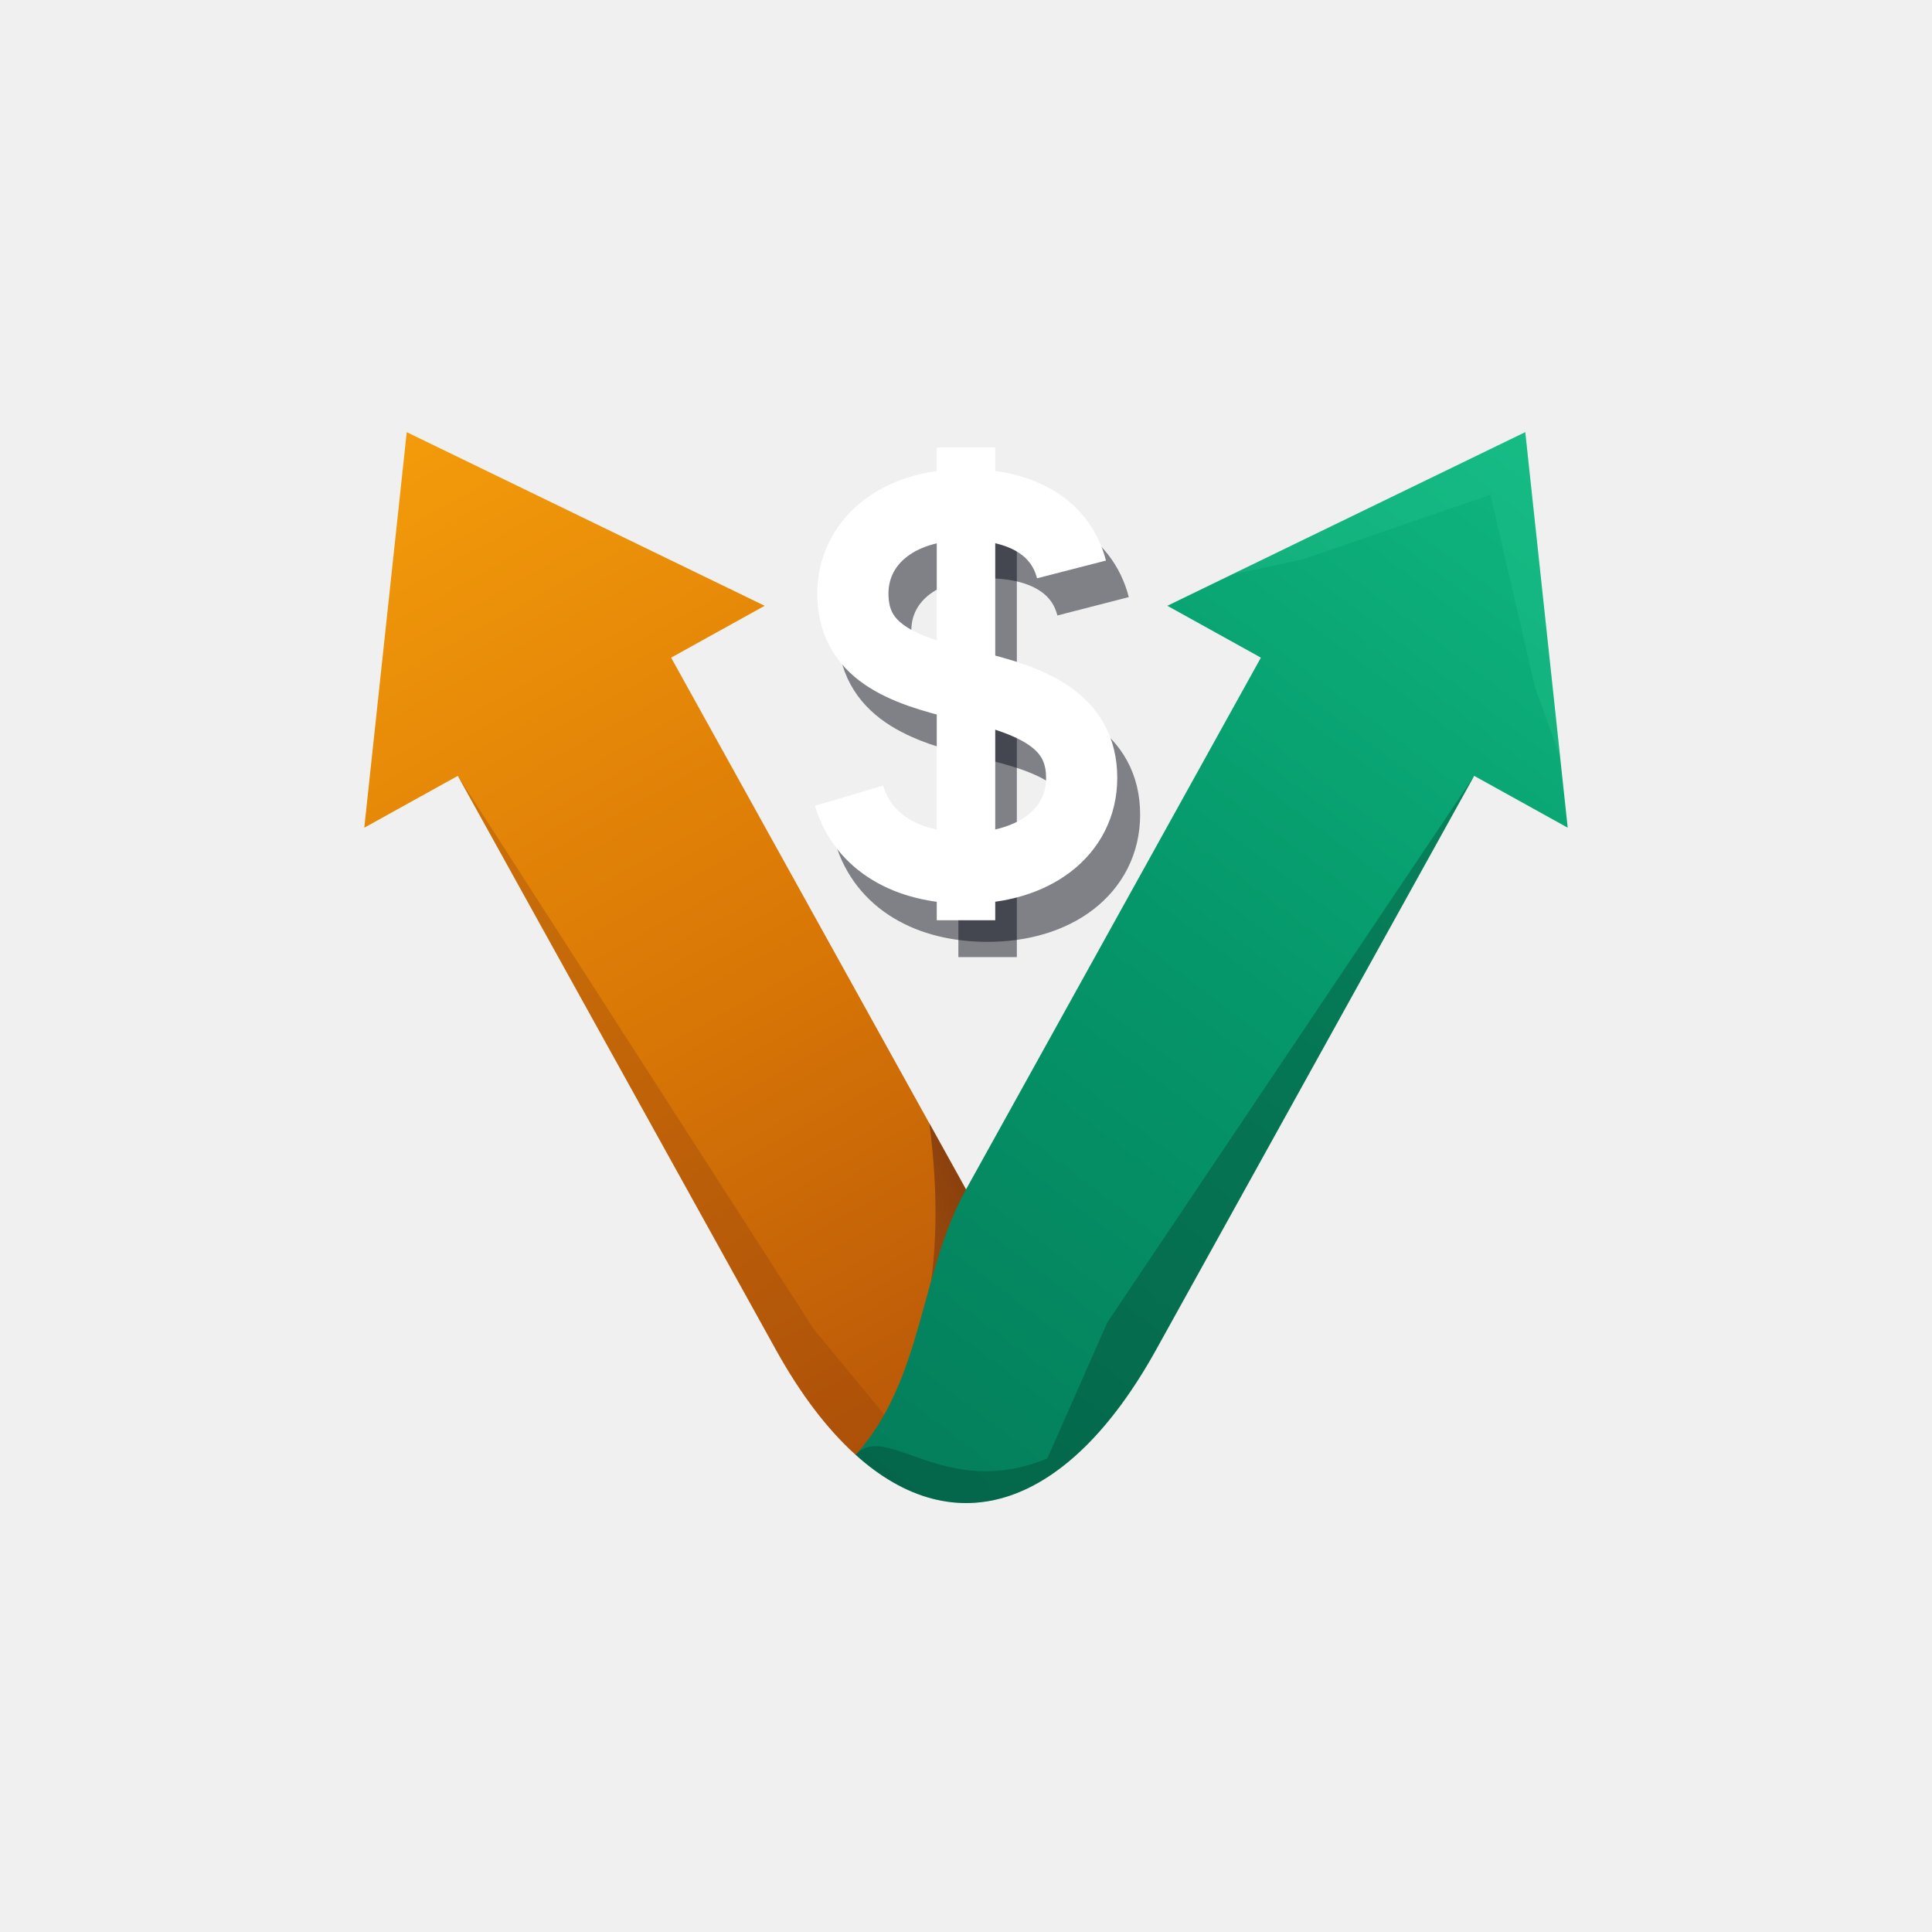
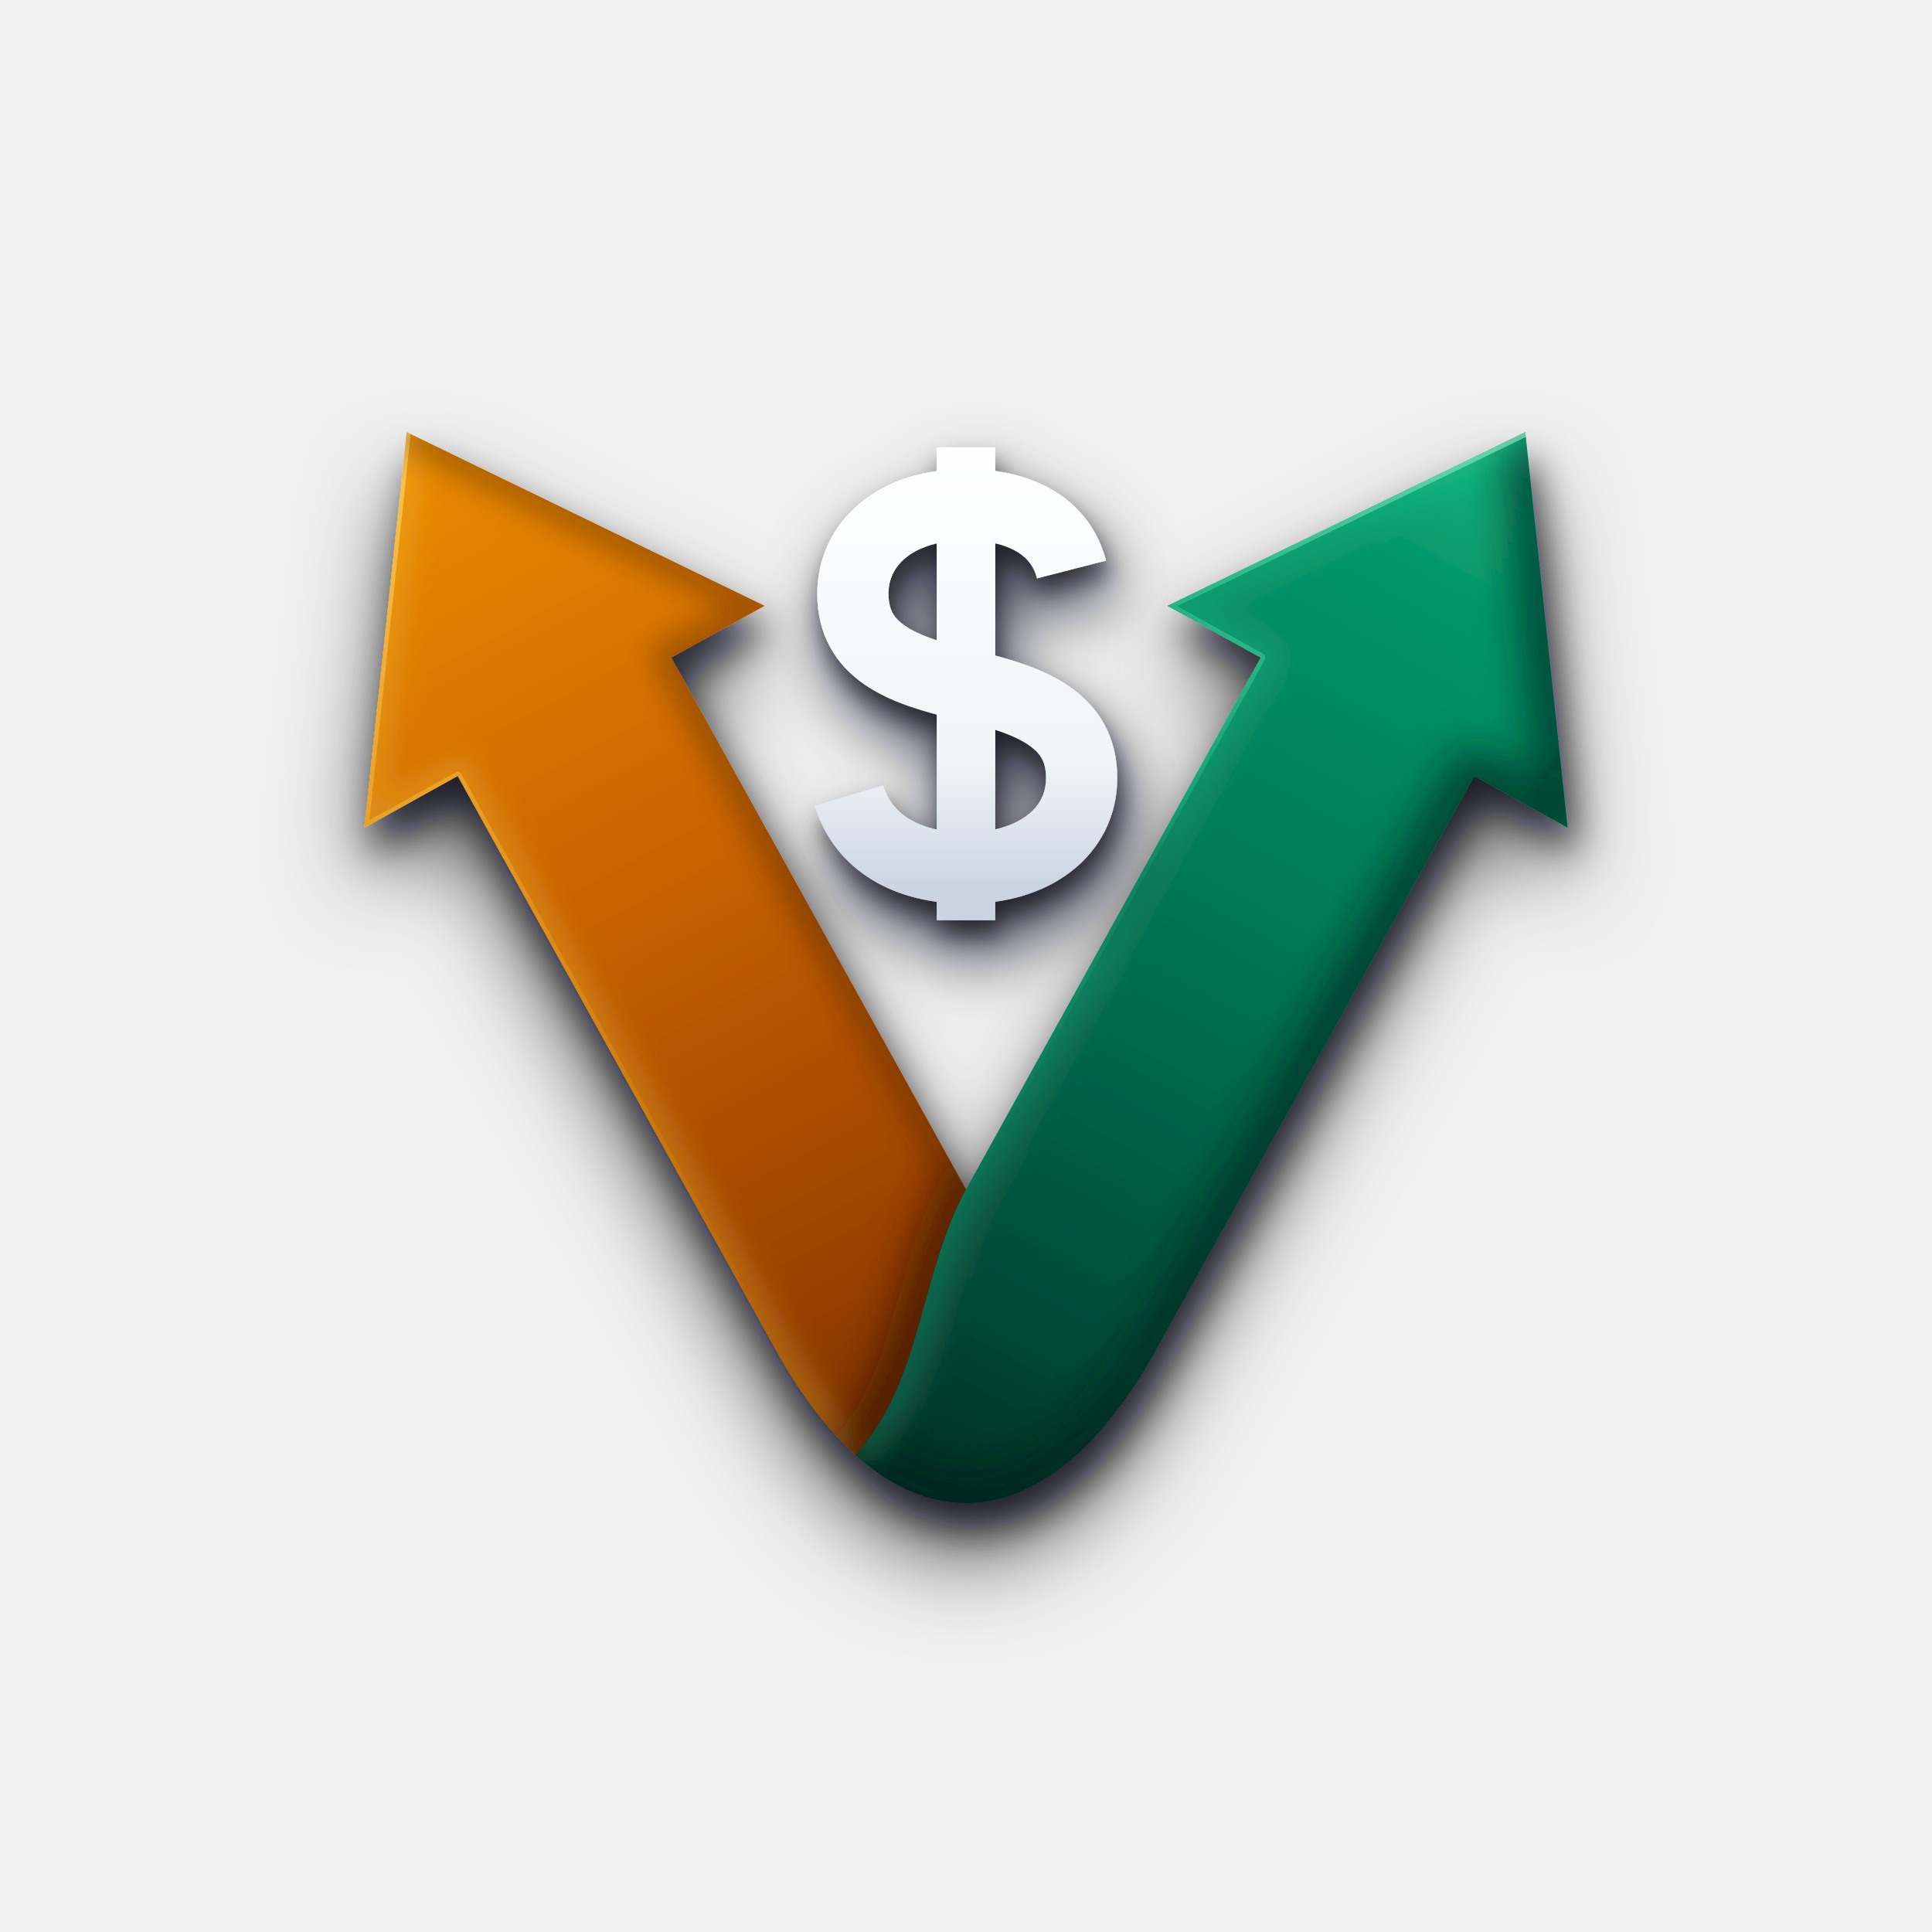
- <svg xmlns="http://www.w3.org/2000/svg" viewBox="16 16 76 76" width="1024" height="1024">
+ <svg xmlns="http://www.w3.org/2000/svg" viewBox="0 0 512 512" width="512" height="512">
  <defs>
-     <linearGradient id="bgGrad" x1="16" y1="16" x2="92" y2="92" gradientUnits="userSpaceOnUse">
-       <stop offset="0%" stop-color="#0A101D" />
-       <stop offset="100%" stop-color="#172133" />
+     <linearGradient id="amberVol" x1="115.00" y1="115.00" x2="262.00" y2="395.00" gradientUnits="userSpaceOnUse">
+       <stop offset="0%" stop-color="#EA8C00" />
+       <stop offset="40%" stop-color="#C96400" />
+       <stop offset="78%" stop-color="#9A4100" />
+       <stop offset="100%" stop-color="#6B2B00" />
    </linearGradient>
-     <linearGradient id="amberGrad" x1="28.0" y1="33.0" x2="52.0" y2="76.0" gradientUnits="userSpaceOnUse">
-       <stop offset="0%" stop-color="#F59E0B" />
-       <stop offset="55%" stop-color="#D97706" />
-       <stop offset="100%" stop-color="#B45309" />
+     <linearGradient id="amberRim" x1="100.00" y1="115.00" x2="235.00" y2="385.00" gradientUnits="userSpaceOnUse">
+       <stop offset="0%" stop-color="#FDE68A" stop-opacity="0.58" />
+       <stop offset="65%" stop-color="#F59E0B" stop-opacity="0.22" />
+       <stop offset="100%" stop-color="#B45309" stop-opacity="0" />
    </linearGradient>
-     <linearGradient id="foldShadowGrad" x1="46.0" y1="66.0" x2="54.0" y2="62.0" gradientUnits="userSpaceOnUse">
-       <stop offset="0%" stop-color="#78350F" stop-opacity="0.15" />
-       <stop offset="100%" stop-color="#78350F" stop-opacity="0.78" />
+     <linearGradient id="foldGrad2" x1="215.00" y1="350.00" x2="255.00" y2="325.00" gradientUnits="userSpaceOnUse">
+       <stop offset="0%" stop-color="#3B1400" stop-opacity="0" />
+       <stop offset="100%" stop-color="#290D00" stop-opacity="0.82" />
    </linearGradient>
-     <linearGradient id="emeraldGrad" x1="46.0" y1="78.0" x2="80.0" y2="33.0" gradientUnits="userSpaceOnUse">
-       <stop offset="0%" stop-color="#047857" />
-       <stop offset="52%" stop-color="#059669" />
+     <linearGradient id="emeraldVol" x1="245.00" y1="405.00" x2="405.00" y2="115.00" gradientUnits="userSpaceOnUse">
+       <stop offset="0%" stop-color="#022C22" />
+       <stop offset="22%" stop-color="#064E3B" />
+       <stop offset="56%" stop-color="#047857" />
+       <stop offset="86%" stop-color="#059669" />
      <stop offset="100%" stop-color="#10B981" />
    </linearGradient>
+     <linearGradient id="emeraldTopLight" x1="245.00" y1="335.00" x2="405.00" y2="115.00" gradientUnits="userSpaceOnUse">
+       <stop offset="0%" stop-color="#059669" stop-opacity="0" />
+       <stop offset="55%" stop-color="#34D399" stop-opacity="0.34" />
+       <stop offset="100%" stop-color="#A7F3D0" stop-opacity="0.58" />
+     </linearGradient>
+     <linearGradient id="dollarGrad" x1="256.00" y1="115.00" x2="256.00" y2="235.00" gradientUnits="userSpaceOnUse">
+       <stop offset="0%" stop-color="#FFFFFF" />
+       <stop offset="72%" stop-color="#F1F5F9" />
+       <stop offset="100%" stop-color="#CBD5E1" />
+     </linearGradient>
+     <clipPath id="clipAmber2">
+       <path d="M 107.79,114.53 L 96.57,219.34 L 121.31,205.62 L 205.59,357.66 C 212.20,369.58 219.33,378.89 226.74,385.56 L 239.10,377.31 L 270.82,332.05 L 256.00,315.21 L 177.88,174.27 L 202.62,160.55 Z" />
+     </clipPath>
+     <clipPath id="clipEmerald2">
+       <path d="M 404.21,114.53 L 415.43,219.34 L 390.69,205.62 L 306.41,357.66 C 282.98,399.94 253.04,409.24 226.74,385.56 C 244.77,365.54 243.59,337.60 256.00,315.21 L 334.12,174.27 L 309.38,160.55 Z" />
+     </clipPath>
+     <filter id="vShadow2" x="-40%" y="-40%" width="180%" height="180%">
+       <feGaussianBlur in="SourceAlpha" stdDeviation="12.00" result="blurAmb" />
+       <feOffset in="blurAmb" dx="0" dy="14.00" result="offAmb" />
+       <feFlood flood-color="#000000" flood-opacity="0.62" result="colAmb" />
+       <feComposite in="colAmb" in2="offAmb" operator="in" result="shAmb" />
+       <feGaussianBlur in="SourceAlpha" stdDeviation="5.00" result="blurKey" />
+       <feOffset in="blurKey" dx="2.00" dy="7.00" result="offKey" />
+       <feFlood flood-color="#020617" flood-opacity="0.70" result="colKey" />
+       <feComposite in="colKey" in2="offKey" operator="in" result="shKey" />
+       <feMerge>
+         <feMergeNode in="shAmb" />
+         <feMergeNode in="shKey" />
+         <feMergeNode in="SourceGraphic" />
+       </feMerge>
+     </filter>
+     <filter id="softBlur6" x="-60%" y="-60%" width="220%" height="220%">
+       <feGaussianBlur stdDeviation="5.50" />
+     </filter>
+     <filter id="softBlur4" x="-60%" y="-60%" width="220%" height="220%">
+       <feGaussianBlur stdDeviation="3.50" />
+     </filter>
+     <filter id="dollarShadow2" x="-120%" y="-80%" width="340%" height="260%">
+       <feGaussianBlur in="SourceAlpha" stdDeviation="9.00" result="b1" />
+       <feOffset in="b1" dx="3.00" dy="10.00" result="o1" />
+       <feFlood flood-color="#020617" flood-opacity="0.76" result="c1" />
+       <feComposite in="c1" in2="o1" operator="in" result="s1" />
+       <feGaussianBlur in="SourceAlpha" stdDeviation="3.00" result="b2" />
+       <feOffset in="b2" dx="1.00" dy="4.00" result="o2" />
+       <feFlood flood-color="#000000" flood-opacity="0.58" result="c2" />
+       <feComposite in="c2" in2="o2" operator="in" result="s2" />
+       <feMerge>
+         <feMergeNode in="s1" />
+         <feMergeNode in="s2" />
+         <feMergeNode in="SourceGraphic" />
+       </feMerge>
+     </filter>
  </defs>
-   <path d="M 32.00,33.00 L 30.33,48.56 L 34.01,46.52 L 46.52,69.09 C 47.50,70.86 48.56,72.24 49.66,73.23 L 51.49,72.01 L 56.20,65.29 L 54.00,62.79 L 42.40,41.87 L 46.08,39.83 Z" fill="url(#amberGrad)" />
-   <path d="M 34.01,46.52 L 46.52,69.09 C 47.50,70.86 48.56,72.24 49.66,73.23 L 50.93,71.82 L 48.00,68.27 Z" fill="#92400E" opacity="0.32" />
-   <path d="M 52.56,60.19 L 54.00,62.79 L 51.49,72.01 L 49.66,73.23 Q 53.67,68.77 52.56,60.19 Z" fill="url(#foldShadowGrad)" />
-   <path d="M 76.00,33.00 L 77.67,48.56 L 73.99,46.52 L 61.48,69.09 C 58.00,75.37 53.56,76.75 49.66,73.23 C 52.33,70.26 52.16,66.11 54.00,62.79 L 65.60,41.87 L 61.92,39.83 Z" fill="url(#emeraldGrad)" />
-   <path d="M 73.99,46.52 L 61.48,69.09 C 58.00,75.37 53.56,76.75 49.66,73.23 C 50.86,71.89 53.16,75.05 57.20,73.37 L 59.56,68.02 Z" fill="#022C22" opacity="0.30" />
-   <path d="M 76.00,33.00 L 64.46,38.60 L 67.26,38.00 L 74.63,35.46 L 76.39,43.06 L 77.37,45.76 Z" fill="#34D399" opacity="0.20" />
-   <path d="M 53.70,35.05 L 56.00,35.05 L 56.00,53.65 L 53.70,53.65 Z" fill="#040812" opacity="0.48" />
-   <path d="M 59.00,39.85 C 58.55,38.10 56.90,37.30 54.85,37.30 C 52.05,37.30 50.40,38.85 50.40,40.80 C 50.40,43.05 52.25,43.80 54.85,44.40 C 57.50,45.00 59.40,45.80 59.40,48.05 C 59.40,50.20 57.50,51.60 54.85,51.60 C 52.55,51.60 50.80,50.60 50.25,48.75" fill="none" stroke="#040812" stroke-width="2.90" stroke-linecap="butt" opacity="0.48" />
-   <path d="M 52.85,33.60 L 55.15,33.60 L 55.15,52.20 L 52.85,52.20 Z" fill="#FFFFFF" />
-   <path d="M 58.15,38.40 C 57.70,36.65 56.05,35.85 54.00,35.85 C 51.20,35.85 49.55,37.40 49.55,39.35 C 49.55,41.60 51.40,42.35 54.00,42.95 C 56.65,43.55 58.55,44.35 58.55,46.60 C 58.55,48.75 56.65,50.15 54.00,50.15 C 51.70,50.15 49.95,49.15 49.40,47.30" fill="none" stroke="#FFFFFF" stroke-width="2.80" stroke-linecap="butt" />
+   <g filter="url(#vShadow2)">
+     <g clip-path="url(#clipAmber2)">
+       <path d="M 107.79,114.53 L 96.57,219.34 L 121.31,205.62 L 205.59,357.66 C 212.20,369.58 219.33,378.89 226.74,385.56 L 239.10,377.31 L 270.82,332.05 L 256.00,315.21 L 177.88,174.27 L 202.62,160.55 Z" fill="url(#amberVol)" />
+       <path d="M 107.79,114.53 L 96.57,219.34 L 121.31,205.62 L 205.59,357.66 C 212.20,369.58 219.33,378.89 226.74,385.56" fill="none" stroke="#FCD34D" stroke-width="9.00" stroke-linejoin="round" opacity="0.26" filter="url(#softBlur4)" />
+       <path d="M 107.79,114.53 L 96.57,219.34 L 121.31,205.62 L 205.59,357.66 C 212.20,369.58 219.33,378.89 226.74,385.56" fill="none" stroke="url(#amberRim)" stroke-width="2.20" stroke-linejoin="round" />
+       <path d="M 107.79,114.53 L 202.62,160.55 L 177.88,174.27 L 256.00,315.21" fill="none" stroke="#451A03" stroke-width="10.00" stroke-linejoin="round" opacity="0.34" filter="url(#softBlur4)" />
+       <path d="M 242.94,291.64 L 272.17,330.03 L 253.92,380.68 L 226.74,385.56 C 246.58,363.54 242.28,339.95 256.00,315.21 Z" fill="url(#foldGrad2)" />
+       <path d="M 256.00,315.21 C 243.59,337.60 244.77,365.54 226.74,385.56" fill="none" stroke="#260C00" stroke-width="14.00" stroke-linecap="round" opacity="0.62" filter="url(#softBlur6)" />
+     </g>
+     <g clip-path="url(#clipEmerald2)">
+       <path d="M 404.21,114.53 L 415.43,219.34 L 390.69,205.62 L 306.41,357.66 C 282.98,399.94 253.04,409.24 226.74,385.56 C 244.77,365.54 243.59,337.60 256.00,315.21 L 334.12,174.27 L 309.38,160.55 Z" fill="url(#emeraldVol)" />
+       <path d="M 226.74,385.56 C 253.04,409.24 282.98,399.94 306.41,357.66 L 390.69,205.62 L 415.43,219.34 L 404.21,114.53" fill="none" stroke="#011A13" stroke-width="13.00" stroke-linejoin="round" opacity="0.68" filter="url(#softBlur6)" />
+       <path d="M 226.74,385.56 C 244.77,365.54 243.59,337.60 256.00,315.21 L 334.12,174.27 L 309.38,160.55 L 404.21,114.53" fill="none" stroke="#34D399" stroke-width="10.00" stroke-linejoin="round" opacity="0.24" filter="url(#softBlur4)" />
+       <path d="M 226.74,385.56 C 244.77,365.54 243.59,337.60 256.00,315.21 L 334.12,174.27 L 309.38,160.55 L 404.21,114.53" fill="none" stroke="url(#emeraldTopLight)" stroke-width="2.40" stroke-linejoin="round" />
+     </g>
+   </g>
+   <g filter="url(#dollarShadow2)">
+     <path d="M 248.25,118.57 L 263.75,118.57 L 263.75,243.87 L 248.25,243.87 Z" fill="url(#dollarGrad)" />
+     <path d="M 283.96,150.91 C 280.93,139.12 269.81,133.73 256.00,133.73 C 237.14,133.73 226.02,144.17 226.02,157.31 C 226.02,172.46 238.48,177.52 256.00,181.56 C 273.85,185.60 286.65,190.99 286.65,206.15 C 286.65,220.63 273.85,230.06 256.00,230.06 C 240.51,230.06 228.72,223.33 225.01,210.86" fill="none" stroke="url(#dollarGrad)" stroke-width="18.86" stroke-linecap="butt" />
+   </g>
</svg>
